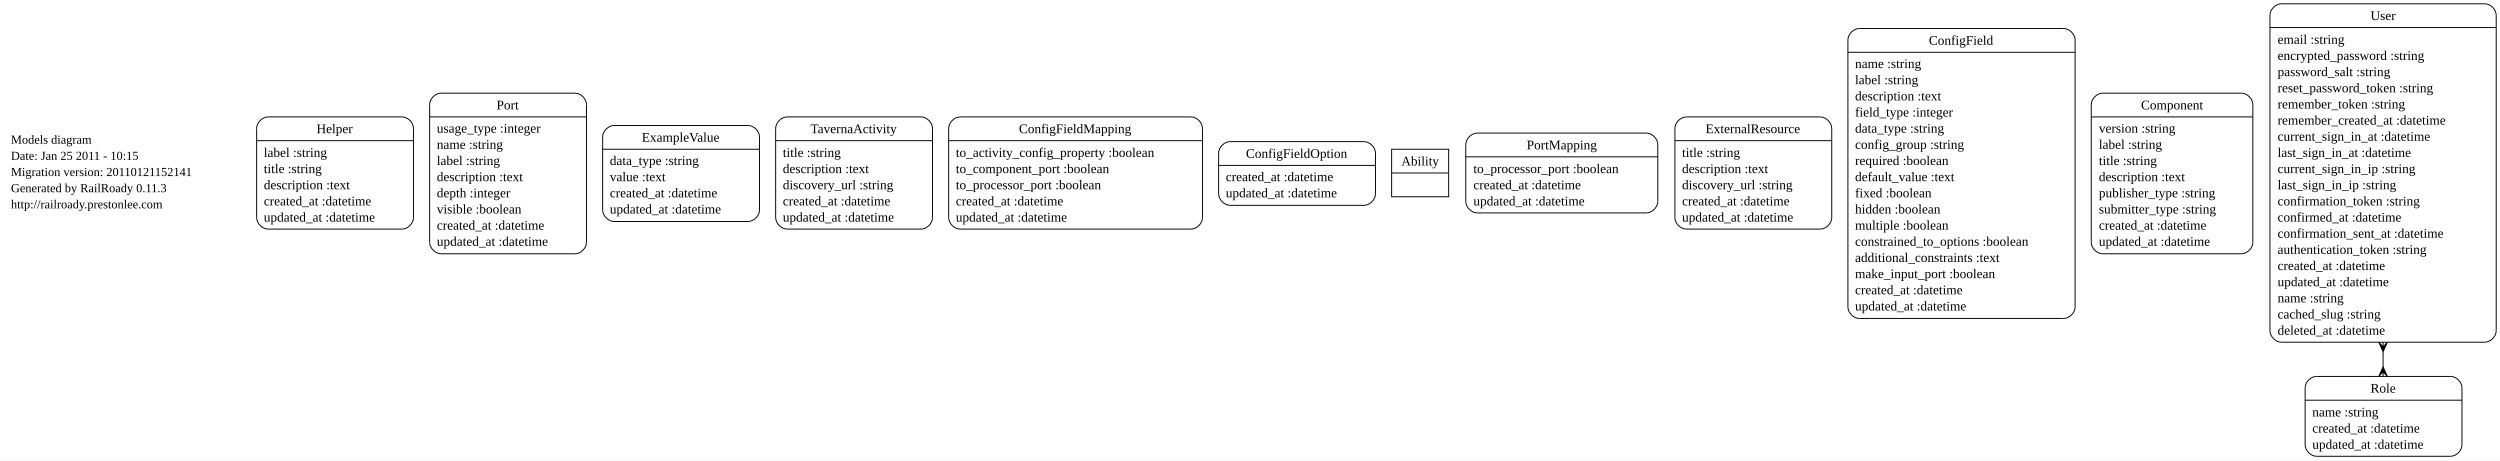
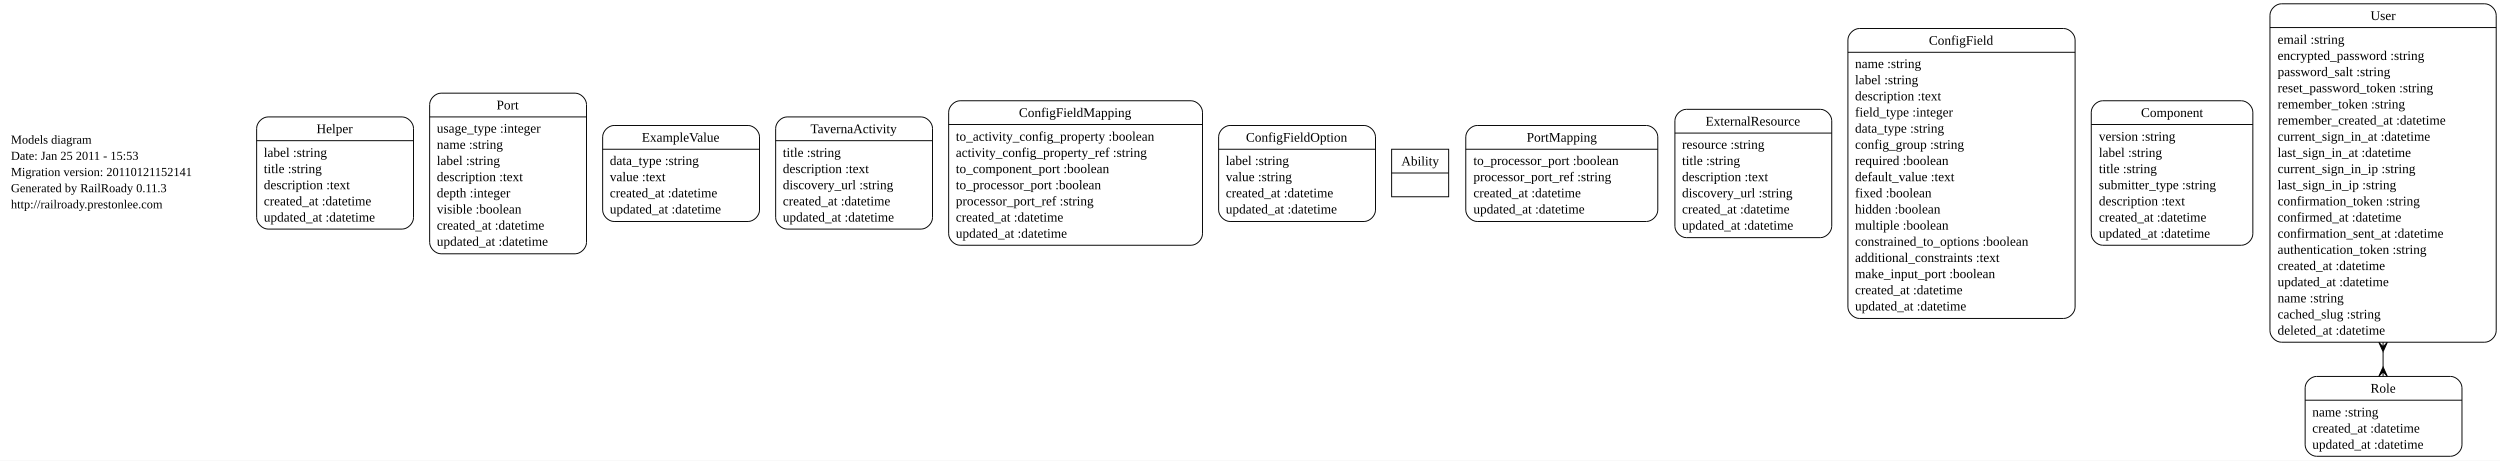
<svg xmlns="http://www.w3.org/2000/svg" width="2630pt" height="484pt" viewBox="0.00 0.00 2630.00 484.00">
  <g id="graph0" class="graph" transform="scale(1 1) rotate(0) translate(4 480)">
    <polygon style="fill:white;stroke:white;" points="-4,4 -4,-480 2626,-480 2626,4 -4,4" />
    <g id="node1" class="node">
      <text text-anchor="start" x="7.5" y="-328.8" style="font-family:Times New Roman;font-size:13.00;">Models diagram</text>
-       <text text-anchor="start" x="7.5" y="-311.8" style="font-family:Times New Roman;font-size:13.00;">Date: Jan 25 2011 - 10:15</text>
+       <text text-anchor="start" x="7.5" y="-311.8" style="font-family:Times New Roman;font-size:13.00;">Date: Jan 25 2011 - 15:53</text>
      <text text-anchor="start" x="7.5" y="-294.8" style="font-family:Times New Roman;font-size:13.00;">Migration version: 20110121152141</text>
      <text text-anchor="start" x="7.5" y="-277.8" style="font-family:Times New Roman;font-size:13.00;">Generated by RailRoady 0.11.3</text>
      <text text-anchor="start" x="7.5" y="-260.8" style="font-family:Times New Roman;font-size:13.00;">http://railroady.prestonlee.com</text>
    </g>
    <g id="node2" class="node">
      <polyline style="fill:none;stroke:black;" points="278,-239 419,-239 " />
      <path style="fill:none;stroke:black;" d="M419,-239C425,-239 431,-245 431,-251" />
      <polyline style="fill:none;stroke:black;" points="431,-251 431,-345 " />
      <path style="fill:none;stroke:black;" d="M431,-345C431,-351 425,-357 419,-357" />
      <polyline style="fill:none;stroke:black;" points="419,-357 278,-357 " />
      <path style="fill:none;stroke:black;" d="M278,-357C272,-357 266,-351 266,-345" />
      <polyline style="fill:none;stroke:black;" points="266,-345 266,-251 " />
      <path style="fill:none;stroke:black;" d="M266,-251C266,-245 272,-239 278,-239" />
      <text text-anchor="middle" x="348" y="-339.9" style="font-family:Times New Roman;font-size:14.00;">Helper</text>
      <polyline style="fill:none;stroke:black;" points="266,-332 431,-332 " />
      <text text-anchor="start" x="273.5" y="-314.9" style="font-family:Times New Roman;font-size:14.00;">label :string</text>
      <text text-anchor="start" x="273.5" y="-297.9" style="font-family:Times New Roman;font-size:14.00;">title :string</text>
      <text text-anchor="start" x="273.5" y="-280.9" style="font-family:Times New Roman;font-size:14.00;">description :text</text>
      <text text-anchor="start" x="273.5" y="-263.9" style="font-family:Times New Roman;font-size:14.00;">created_at :datetime</text>
      <text text-anchor="start" x="273.5" y="-246.9" style="font-family:Times New Roman;font-size:14.00;">updated_at :datetime</text>
    </g>
    <g id="node3" class="node">
      <polyline style="fill:none;stroke:black;" points="460,-213 601,-213 " />
      <path style="fill:none;stroke:black;" d="M601,-213C607,-213 613,-219 613,-225" />
      <polyline style="fill:none;stroke:black;" points="613,-225 613,-370 " />
      <path style="fill:none;stroke:black;" d="M613,-370C613,-376 607,-382 601,-382" />
      <polyline style="fill:none;stroke:black;" points="601,-382 460,-382 " />
      <path style="fill:none;stroke:black;" d="M460,-382C454,-382 448,-376 448,-370" />
      <polyline style="fill:none;stroke:black;" points="448,-370 448,-225 " />
      <path style="fill:none;stroke:black;" d="M448,-225C448,-219 454,-213 460,-213" />
      <text text-anchor="middle" x="530" y="-364.9" style="font-family:Times New Roman;font-size:14.00;">Port</text>
      <polyline style="fill:none;stroke:black;" points="448,-357 613,-357 " />
      <text text-anchor="start" x="455.5" y="-340.4" style="font-family:Times New Roman;font-size:14.00;">usage_type :integer</text>
      <text text-anchor="start" x="455.5" y="-323.4" style="font-family:Times New Roman;font-size:14.00;">name :string</text>
      <text text-anchor="start" x="455.5" y="-306.4" style="font-family:Times New Roman;font-size:14.00;">label :string</text>
      <text text-anchor="start" x="455.5" y="-289.4" style="font-family:Times New Roman;font-size:14.00;">description :text</text>
      <text text-anchor="start" x="455.5" y="-272.4" style="font-family:Times New Roman;font-size:14.00;">depth :integer</text>
      <text text-anchor="start" x="455.5" y="-255.4" style="font-family:Times New Roman;font-size:14.00;">visible :boolean</text>
      <text text-anchor="start" x="455.5" y="-238.4" style="font-family:Times New Roman;font-size:14.00;">created_at :datetime</text>
      <text text-anchor="start" x="455.5" y="-221.4" style="font-family:Times New Roman;font-size:14.00;">updated_at :datetime</text>
    </g>
    <g id="node4" class="node">
      <polyline style="fill:none;stroke:black;" points="642,-247 783,-247 " />
      <path style="fill:none;stroke:black;" d="M783,-247C789,-247 795,-253 795,-259" />
      <polyline style="fill:none;stroke:black;" points="795,-259 795,-336 " />
      <path style="fill:none;stroke:black;" d="M795,-336C795,-342 789,-348 783,-348" />
      <polyline style="fill:none;stroke:black;" points="783,-348 642,-348 " />
      <path style="fill:none;stroke:black;" d="M642,-348C636,-348 630,-342 630,-336" />
      <polyline style="fill:none;stroke:black;" points="630,-336 630,-259 " />
      <path style="fill:none;stroke:black;" d="M630,-259C630,-253 636,-247 642,-247" />
      <text text-anchor="middle" x="712" y="-330.9" style="font-family:Times New Roman;font-size:14.00;">ExampleValue</text>
      <polyline style="fill:none;stroke:black;" points="630,-323 795,-323 " />
      <text text-anchor="start" x="637.5" y="-306.4" style="font-family:Times New Roman;font-size:14.00;">data_type :string</text>
      <text text-anchor="start" x="637.5" y="-289.4" style="font-family:Times New Roman;font-size:14.00;">value :text</text>
      <text text-anchor="start" x="637.5" y="-272.4" style="font-family:Times New Roman;font-size:14.00;">created_at :datetime</text>
      <text text-anchor="start" x="637.5" y="-255.4" style="font-family:Times New Roman;font-size:14.00;">updated_at :datetime</text>
    </g>
    <g id="node5" class="node">
      <polyline style="fill:none;stroke:black;" points="824,-239 965,-239 " />
      <path style="fill:none;stroke:black;" d="M965,-239C971,-239 977,-245 977,-251" />
      <polyline style="fill:none;stroke:black;" points="977,-251 977,-345 " />
      <path style="fill:none;stroke:black;" d="M977,-345C977,-351 971,-357 965,-357" />
      <polyline style="fill:none;stroke:black;" points="965,-357 824,-357 " />
      <path style="fill:none;stroke:black;" d="M824,-357C818,-357 812,-351 812,-345" />
      <polyline style="fill:none;stroke:black;" points="812,-345 812,-251 " />
      <path style="fill:none;stroke:black;" d="M812,-251C812,-245 818,-239 824,-239" />
      <text text-anchor="middle" x="894" y="-339.9" style="font-family:Times New Roman;font-size:14.00;">TavernaActivity</text>
      <polyline style="fill:none;stroke:black;" points="812,-332 977,-332 " />
      <text text-anchor="start" x="819.5" y="-314.9" style="font-family:Times New Roman;font-size:14.00;">title :string</text>
      <text text-anchor="start" x="819.5" y="-297.9" style="font-family:Times New Roman;font-size:14.00;">description :text</text>
      <text text-anchor="start" x="819.5" y="-280.9" style="font-family:Times New Roman;font-size:14.00;">discovery_url :string</text>
      <text text-anchor="start" x="819.5" y="-263.9" style="font-family:Times New Roman;font-size:14.00;">created_at :datetime</text>
      <text text-anchor="start" x="819.5" y="-246.9" style="font-family:Times New Roman;font-size:14.00;">updated_at :datetime</text>
    </g>
    <g id="node6" class="node">
-       <polyline style="fill:none;stroke:black;" points="1006,-239 1249,-239 " />
-       <path style="fill:none;stroke:black;" d="M1249,-239C1255,-239 1261,-245 1261,-251" />
-       <polyline style="fill:none;stroke:black;" points="1261,-251 1261,-345 " />
-       <path style="fill:none;stroke:black;" d="M1261,-345C1261,-351 1255,-357 1249,-357" />
-       <polyline style="fill:none;stroke:black;" points="1249,-357 1006,-357 " />
-       <path style="fill:none;stroke:black;" d="M1006,-357C1000,-357 994,-351 994,-345" />
-       <polyline style="fill:none;stroke:black;" points="994,-345 994,-251 " />
-       <path style="fill:none;stroke:black;" d="M994,-251C994,-245 1000,-239 1006,-239" />
-       <text text-anchor="middle" x="1127" y="-339.9" style="font-family:Times New Roman;font-size:14.00;">ConfigFieldMapping</text>
-       <polyline style="fill:none;stroke:black;" points="994,-332 1261,-332 " />
-       <text text-anchor="start" x="1001.5" y="-314.9" style="font-family:Times New Roman;font-size:14.00;">to_activity_config_property :boolean</text>
+       <polyline style="fill:none;stroke:black;" points="1006,-222 1249,-222 " />
+       <path style="fill:none;stroke:black;" d="M1249,-222C1255,-222 1261,-228 1261,-234" />
+       <polyline style="fill:none;stroke:black;" points="1261,-234 1261,-362 " />
+       <path style="fill:none;stroke:black;" d="M1261,-362C1261,-368 1255,-374 1249,-374" />
+       <polyline style="fill:none;stroke:black;" points="1249,-374 1006,-374 " />
+       <path style="fill:none;stroke:black;" d="M1006,-374C1000,-374 994,-368 994,-362" />
+       <polyline style="fill:none;stroke:black;" points="994,-362 994,-234 " />
+       <path style="fill:none;stroke:black;" d="M994,-234C994,-228 1000,-222 1006,-222" />
+       <text text-anchor="middle" x="1127" y="-356.9" style="font-family:Times New Roman;font-size:14.00;">ConfigFieldMapping</text>
+       <polyline style="fill:none;stroke:black;" points="994,-349 1261,-349 " />
+       <text text-anchor="start" x="1001.5" y="-331.9" style="font-family:Times New Roman;font-size:14.00;">to_activity_config_property :boolean</text>
+       <text text-anchor="start" x="1001.5" y="-314.9" style="font-family:Times New Roman;font-size:14.00;">activity_config_property_ref :string</text>
      <text text-anchor="start" x="1001.5" y="-297.9" style="font-family:Times New Roman;font-size:14.00;">to_component_port :boolean</text>
      <text text-anchor="start" x="1001.5" y="-280.9" style="font-family:Times New Roman;font-size:14.00;">to_processor_port :boolean</text>
-       <text text-anchor="start" x="1001.5" y="-263.9" style="font-family:Times New Roman;font-size:14.00;">created_at :datetime</text>
-       <text text-anchor="start" x="1001.5" y="-246.9" style="font-family:Times New Roman;font-size:14.00;">updated_at :datetime</text>
+       <text text-anchor="start" x="1001.5" y="-263.9" style="font-family:Times New Roman;font-size:14.00;">processor_port_ref :string</text>
+       <text text-anchor="start" x="1001.5" y="-246.9" style="font-family:Times New Roman;font-size:14.00;">created_at :datetime</text>
+       <text text-anchor="start" x="1001.5" y="-229.9" style="font-family:Times New Roman;font-size:14.00;">updated_at :datetime</text>
    </g>
    <g id="node7" class="node">
-       <polyline style="fill:none;stroke:black;" points="1290,-264 1431,-264 " />
-       <path style="fill:none;stroke:black;" d="M1431,-264C1437,-264 1443,-270 1443,-276" />
-       <polyline style="fill:none;stroke:black;" points="1443,-276 1443,-319 " />
-       <path style="fill:none;stroke:black;" d="M1443,-319C1443,-325 1437,-331 1431,-331" />
-       <polyline style="fill:none;stroke:black;" points="1431,-331 1290,-331 " />
-       <path style="fill:none;stroke:black;" d="M1290,-331C1284,-331 1278,-325 1278,-319" />
-       <polyline style="fill:none;stroke:black;" points="1278,-319 1278,-276 " />
-       <path style="fill:none;stroke:black;" d="M1278,-276C1278,-270 1284,-264 1290,-264" />
-       <text text-anchor="middle" x="1360" y="-313.9" style="font-family:Times New Roman;font-size:14.00;">ConfigFieldOption</text>
-       <polyline style="fill:none;stroke:black;" points="1278,-306 1443,-306 " />
-       <text text-anchor="start" x="1285.5" y="-289.4" style="font-family:Times New Roman;font-size:14.00;">created_at :datetime</text>
-       <text text-anchor="start" x="1285.5" y="-272.4" style="font-family:Times New Roman;font-size:14.00;">updated_at :datetime</text>
+       <polyline style="fill:none;stroke:black;" points="1290,-247 1431,-247 " />
+       <path style="fill:none;stroke:black;" d="M1431,-247C1437,-247 1443,-253 1443,-259" />
+       <polyline style="fill:none;stroke:black;" points="1443,-259 1443,-336 " />
+       <path style="fill:none;stroke:black;" d="M1443,-336C1443,-342 1437,-348 1431,-348" />
+       <polyline style="fill:none;stroke:black;" points="1431,-348 1290,-348 " />
+       <path style="fill:none;stroke:black;" d="M1290,-348C1284,-348 1278,-342 1278,-336" />
+       <polyline style="fill:none;stroke:black;" points="1278,-336 1278,-259 " />
+       <path style="fill:none;stroke:black;" d="M1278,-259C1278,-253 1284,-247 1290,-247" />
+       <text text-anchor="middle" x="1360" y="-330.9" style="font-family:Times New Roman;font-size:14.00;">ConfigFieldOption</text>
+       <polyline style="fill:none;stroke:black;" points="1278,-323 1443,-323 " />
+       <text text-anchor="start" x="1285.5" y="-306.4" style="font-family:Times New Roman;font-size:14.00;">label :string</text>
+       <text text-anchor="start" x="1285.5" y="-289.4" style="font-family:Times New Roman;font-size:14.00;">value :string</text>
+       <text text-anchor="start" x="1285.5" y="-272.4" style="font-family:Times New Roman;font-size:14.00;">created_at :datetime</text>
+       <text text-anchor="start" x="1285.5" y="-255.4" style="font-family:Times New Roman;font-size:14.00;">updated_at :datetime</text>
    </g>
    <g id="node8" class="node">
      <polygon style="fill:none;stroke:black;" points="1460,-273 1460,-323 1520,-323 1520,-273 1460,-273" />
      <text text-anchor="middle" x="1490" y="-305.9" style="font-family:Times New Roman;font-size:14.00;">Ability</text>
      <polyline style="fill:none;stroke:black;" points="1460,-298 1520,-298 " />
      <text text-anchor="middle" x="1490" y="-280.9" style="font-family:Times New Roman;font-size:14.00;"> </text>
    </g>
    <g id="node9" class="node">
-       <polyline style="fill:none;stroke:black;" points="1550,-256 1728,-256 " />
-       <path style="fill:none;stroke:black;" d="M1728,-256C1734,-256 1740,-262 1740,-268" />
-       <polyline style="fill:none;stroke:black;" points="1740,-268 1740,-328 " />
-       <path style="fill:none;stroke:black;" d="M1740,-328C1740,-334 1734,-340 1728,-340" />
-       <polyline style="fill:none;stroke:black;" points="1728,-340 1550,-340 " />
-       <path style="fill:none;stroke:black;" d="M1550,-340C1544,-340 1538,-334 1538,-328" />
-       <polyline style="fill:none;stroke:black;" points="1538,-328 1538,-268 " />
-       <path style="fill:none;stroke:black;" d="M1538,-268C1538,-262 1544,-256 1550,-256" />
-       <text text-anchor="middle" x="1639" y="-322.9" style="font-family:Times New Roman;font-size:14.00;">PortMapping</text>
-       <polyline style="fill:none;stroke:black;" points="1538,-315 1740,-315 " />
-       <text text-anchor="start" x="1546" y="-297.9" style="font-family:Times New Roman;font-size:14.00;">to_processor_port :boolean</text>
-       <text text-anchor="start" x="1546" y="-280.9" style="font-family:Times New Roman;font-size:14.00;">created_at :datetime</text>
-       <text text-anchor="start" x="1546" y="-263.9" style="font-family:Times New Roman;font-size:14.00;">updated_at :datetime</text>
+       <polyline style="fill:none;stroke:black;" points="1550,-247 1728,-247 " />
+       <path style="fill:none;stroke:black;" d="M1728,-247C1734,-247 1740,-253 1740,-259" />
+       <polyline style="fill:none;stroke:black;" points="1740,-259 1740,-336 " />
+       <path style="fill:none;stroke:black;" d="M1740,-336C1740,-342 1734,-348 1728,-348" />
+       <polyline style="fill:none;stroke:black;" points="1728,-348 1550,-348 " />
+       <path style="fill:none;stroke:black;" d="M1550,-348C1544,-348 1538,-342 1538,-336" />
+       <polyline style="fill:none;stroke:black;" points="1538,-336 1538,-259 " />
+       <path style="fill:none;stroke:black;" d="M1538,-259C1538,-253 1544,-247 1550,-247" />
+       <text text-anchor="middle" x="1639" y="-330.9" style="font-family:Times New Roman;font-size:14.00;">PortMapping</text>
+       <polyline style="fill:none;stroke:black;" points="1538,-323 1740,-323 " />
+       <text text-anchor="start" x="1546" y="-306.4" style="font-family:Times New Roman;font-size:14.00;">to_processor_port :boolean</text>
+       <text text-anchor="start" x="1546" y="-289.4" style="font-family:Times New Roman;font-size:14.00;">processor_port_ref :string</text>
+       <text text-anchor="start" x="1546" y="-272.4" style="font-family:Times New Roman;font-size:14.00;">created_at :datetime</text>
+       <text text-anchor="start" x="1546" y="-255.4" style="font-family:Times New Roman;font-size:14.00;">updated_at :datetime</text>
    </g>
    <g id="node10" class="node">
-       <polyline style="fill:none;stroke:black;" points="1770,-239 1911,-239 " />
-       <path style="fill:none;stroke:black;" d="M1911,-239C1917,-239 1923,-245 1923,-251" />
-       <polyline style="fill:none;stroke:black;" points="1923,-251 1923,-345 " />
-       <path style="fill:none;stroke:black;" d="M1923,-345C1923,-351 1917,-357 1911,-357" />
-       <polyline style="fill:none;stroke:black;" points="1911,-357 1770,-357 " />
-       <path style="fill:none;stroke:black;" d="M1770,-357C1764,-357 1758,-351 1758,-345" />
-       <polyline style="fill:none;stroke:black;" points="1758,-345 1758,-251 " />
-       <path style="fill:none;stroke:black;" d="M1758,-251C1758,-245 1764,-239 1770,-239" />
-       <text text-anchor="middle" x="1840" y="-339.9" style="font-family:Times New Roman;font-size:14.00;">ExternalResource</text>
-       <polyline style="fill:none;stroke:black;" points="1758,-332 1923,-332 " />
-       <text text-anchor="start" x="1765.5" y="-314.9" style="font-family:Times New Roman;font-size:14.00;">title :string</text>
-       <text text-anchor="start" x="1765.5" y="-297.9" style="font-family:Times New Roman;font-size:14.00;">description :text</text>
-       <text text-anchor="start" x="1765.5" y="-280.9" style="font-family:Times New Roman;font-size:14.00;">discovery_url :string</text>
-       <text text-anchor="start" x="1765.5" y="-263.9" style="font-family:Times New Roman;font-size:14.00;">created_at :datetime</text>
-       <text text-anchor="start" x="1765.5" y="-246.9" style="font-family:Times New Roman;font-size:14.00;">updated_at :datetime</text>
+       <polyline style="fill:none;stroke:black;" points="1770,-230 1911,-230 " />
+       <path style="fill:none;stroke:black;" d="M1911,-230C1917,-230 1923,-236 1923,-242" />
+       <polyline style="fill:none;stroke:black;" points="1923,-242 1923,-353 " />
+       <path style="fill:none;stroke:black;" d="M1923,-353C1923,-359 1917,-365 1911,-365" />
+       <polyline style="fill:none;stroke:black;" points="1911,-365 1770,-365 " />
+       <path style="fill:none;stroke:black;" d="M1770,-365C1764,-365 1758,-359 1758,-353" />
+       <polyline style="fill:none;stroke:black;" points="1758,-353 1758,-242 " />
+       <path style="fill:none;stroke:black;" d="M1758,-242C1758,-236 1764,-230 1770,-230" />
+       <text text-anchor="middle" x="1840" y="-347.9" style="font-family:Times New Roman;font-size:14.00;">ExternalResource</text>
+       <polyline style="fill:none;stroke:black;" points="1758,-340 1923,-340 " />
+       <text text-anchor="start" x="1765.5" y="-323.4" style="font-family:Times New Roman;font-size:14.00;">resource :string</text>
+       <text text-anchor="start" x="1765.5" y="-306.4" style="font-family:Times New Roman;font-size:14.00;">title :string</text>
+       <text text-anchor="start" x="1765.5" y="-289.4" style="font-family:Times New Roman;font-size:14.00;">description :text</text>
+       <text text-anchor="start" x="1765.5" y="-272.4" style="font-family:Times New Roman;font-size:14.00;">discovery_url :string</text>
+       <text text-anchor="start" x="1765.5" y="-255.4" style="font-family:Times New Roman;font-size:14.00;">created_at :datetime</text>
+       <text text-anchor="start" x="1765.5" y="-238.4" style="font-family:Times New Roman;font-size:14.00;">updated_at :datetime</text>
    </g>
    <g id="node11" class="node">
      <polyline style="fill:none;stroke:black;" points="1952,-145 2167,-145 " />
      <path style="fill:none;stroke:black;" d="M2167,-145C2173,-145 2179,-151 2179,-157" />
      <polyline style="fill:none;stroke:black;" points="2179,-157 2179,-438 " />
      <path style="fill:none;stroke:black;" d="M2179,-438C2179,-444 2173,-450 2167,-450" />
      <polyline style="fill:none;stroke:black;" points="2167,-450 1952,-450 " />
      <path style="fill:none;stroke:black;" d="M1952,-450C1946,-450 1940,-444 1940,-438" />
      <polyline style="fill:none;stroke:black;" points="1940,-438 1940,-157 " />
      <path style="fill:none;stroke:black;" d="M1940,-157C1940,-151 1946,-145 1952,-145" />
      <text text-anchor="middle" x="2059" y="-432.9" style="font-family:Times New Roman;font-size:14.00;">ConfigField</text>
      <polyline style="fill:none;stroke:black;" points="1940,-425 2179,-425 " />
      <text text-anchor="start" x="1947.5" y="-408.4" style="font-family:Times New Roman;font-size:14.00;">name :string</text>
      <text text-anchor="start" x="1947.5" y="-391.4" style="font-family:Times New Roman;font-size:14.00;">label :string</text>
      <text text-anchor="start" x="1947.5" y="-374.4" style="font-family:Times New Roman;font-size:14.00;">description :text</text>
      <text text-anchor="start" x="1947.5" y="-357.4" style="font-family:Times New Roman;font-size:14.00;">field_type :integer</text>
      <text text-anchor="start" x="1947.5" y="-340.4" style="font-family:Times New Roman;font-size:14.00;">data_type :string</text>
      <text text-anchor="start" x="1947.5" y="-323.4" style="font-family:Times New Roman;font-size:14.00;">config_group :string</text>
      <text text-anchor="start" x="1947.5" y="-306.4" style="font-family:Times New Roman;font-size:14.00;">required :boolean</text>
      <text text-anchor="start" x="1947.5" y="-289.4" style="font-family:Times New Roman;font-size:14.00;">default_value :text</text>
      <text text-anchor="start" x="1947.5" y="-272.4" style="font-family:Times New Roman;font-size:14.00;">fixed :boolean</text>
      <text text-anchor="start" x="1947.5" y="-255.4" style="font-family:Times New Roman;font-size:14.00;">hidden :boolean</text>
      <text text-anchor="start" x="1947.5" y="-238.4" style="font-family:Times New Roman;font-size:14.00;">multiple :boolean</text>
      <text text-anchor="start" x="1947.5" y="-221.4" style="font-family:Times New Roman;font-size:14.00;">constrained_to_options :boolean</text>
      <text text-anchor="start" x="1947.5" y="-204.4" style="font-family:Times New Roman;font-size:14.00;">additional_constraints :text</text>
      <text text-anchor="start" x="1947.5" y="-187.4" style="font-family:Times New Roman;font-size:14.00;">make_input_port :boolean</text>
      <text text-anchor="start" x="1947.5" y="-170.4" style="font-family:Times New Roman;font-size:14.00;">created_at :datetime</text>
      <text text-anchor="start" x="1947.5" y="-153.4" style="font-family:Times New Roman;font-size:14.00;">updated_at :datetime</text>
    </g>
    <g id="node12" class="node">
-       <polyline style="fill:none;stroke:black;" points="2208,-213 2354,-213 " />
-       <path style="fill:none;stroke:black;" d="M2354,-213C2360,-213 2366,-219 2366,-225" />
-       <polyline style="fill:none;stroke:black;" points="2366,-225 2366,-370 " />
-       <path style="fill:none;stroke:black;" d="M2366,-370C2366,-376 2360,-382 2354,-382" />
-       <polyline style="fill:none;stroke:black;" points="2354,-382 2208,-382 " />
-       <path style="fill:none;stroke:black;" d="M2208,-382C2202,-382 2196,-376 2196,-370" />
-       <polyline style="fill:none;stroke:black;" points="2196,-370 2196,-225 " />
-       <path style="fill:none;stroke:black;" d="M2196,-225C2196,-219 2202,-213 2208,-213" />
-       <text text-anchor="middle" x="2281" y="-364.9" style="font-family:Times New Roman;font-size:14.00;">Component</text>
-       <polyline style="fill:none;stroke:black;" points="2196,-357 2366,-357 " />
-       <text text-anchor="start" x="2204" y="-340.4" style="font-family:Times New Roman;font-size:14.00;">version :string</text>
-       <text text-anchor="start" x="2204" y="-323.4" style="font-family:Times New Roman;font-size:14.00;">label :string</text>
-       <text text-anchor="start" x="2204" y="-306.4" style="font-family:Times New Roman;font-size:14.00;">title :string</text>
-       <text text-anchor="start" x="2204" y="-289.4" style="font-family:Times New Roman;font-size:14.00;">description :text</text>
-       <text text-anchor="start" x="2204" y="-272.4" style="font-family:Times New Roman;font-size:14.00;">publisher_type :string</text>
-       <text text-anchor="start" x="2204" y="-255.4" style="font-family:Times New Roman;font-size:14.00;">submitter_type :string</text>
-       <text text-anchor="start" x="2204" y="-238.4" style="font-family:Times New Roman;font-size:14.00;">created_at :datetime</text>
-       <text text-anchor="start" x="2204" y="-221.4" style="font-family:Times New Roman;font-size:14.00;">updated_at :datetime</text>
+       <polyline style="fill:none;stroke:black;" points="2208,-222 2354,-222 " />
+       <path style="fill:none;stroke:black;" d="M2354,-222C2360,-222 2366,-228 2366,-234" />
+       <polyline style="fill:none;stroke:black;" points="2366,-234 2366,-362 " />
+       <path style="fill:none;stroke:black;" d="M2366,-362C2366,-368 2360,-374 2354,-374" />
+       <polyline style="fill:none;stroke:black;" points="2354,-374 2208,-374 " />
+       <path style="fill:none;stroke:black;" d="M2208,-374C2202,-374 2196,-368 2196,-362" />
+       <polyline style="fill:none;stroke:black;" points="2196,-362 2196,-234 " />
+       <path style="fill:none;stroke:black;" d="M2196,-234C2196,-228 2202,-222 2208,-222" />
+       <text text-anchor="middle" x="2281" y="-356.9" style="font-family:Times New Roman;font-size:14.00;">Component</text>
+       <polyline style="fill:none;stroke:black;" points="2196,-349 2366,-349 " />
+       <text text-anchor="start" x="2204" y="-331.9" style="font-family:Times New Roman;font-size:14.00;">version :string</text>
+       <text text-anchor="start" x="2204" y="-314.9" style="font-family:Times New Roman;font-size:14.00;">label :string</text>
+       <text text-anchor="start" x="2204" y="-297.9" style="font-family:Times New Roman;font-size:14.00;">title :string</text>
+       <text text-anchor="start" x="2204" y="-280.9" style="font-family:Times New Roman;font-size:14.00;">submitter_type :string</text>
+       <text text-anchor="start" x="2204" y="-263.9" style="font-family:Times New Roman;font-size:14.00;">description :text</text>
+       <text text-anchor="start" x="2204" y="-246.9" style="font-family:Times New Roman;font-size:14.00;">created_at :datetime</text>
+       <text text-anchor="start" x="2204" y="-229.9" style="font-family:Times New Roman;font-size:14.00;">updated_at :datetime</text>
    </g>
    <g id="node13" class="node">
      <polyline style="fill:none;stroke:black;" points="2396,-120 2610,-120 " />
      <path style="fill:none;stroke:black;" d="M2610,-120C2616,-120 2622,-126 2622,-132" />
      <polyline style="fill:none;stroke:black;" points="2622,-132 2622,-464 " />
      <path style="fill:none;stroke:black;" d="M2622,-464C2622,-470 2616,-476 2610,-476" />
      <polyline style="fill:none;stroke:black;" points="2610,-476 2396,-476 " />
      <path style="fill:none;stroke:black;" d="M2396,-476C2390,-476 2384,-470 2384,-464" />
      <polyline style="fill:none;stroke:black;" points="2384,-464 2384,-132 " />
      <path style="fill:none;stroke:black;" d="M2384,-132C2384,-126 2390,-120 2396,-120" />
      <text text-anchor="middle" x="2503" y="-458.9" style="font-family:Times New Roman;font-size:14.00;">User</text>
      <polyline style="fill:none;stroke:black;" points="2384,-451 2622,-451 " />
      <text text-anchor="start" x="2392" y="-433.9" style="font-family:Times New Roman;font-size:14.00;">email :string</text>
      <text text-anchor="start" x="2392" y="-416.9" style="font-family:Times New Roman;font-size:14.00;">encrypted_password :string</text>
      <text text-anchor="start" x="2392" y="-399.9" style="font-family:Times New Roman;font-size:14.00;">password_salt :string</text>
      <text text-anchor="start" x="2392" y="-382.9" style="font-family:Times New Roman;font-size:14.00;">reset_password_token :string</text>
      <text text-anchor="start" x="2392" y="-365.9" style="font-family:Times New Roman;font-size:14.00;">remember_token :string</text>
      <text text-anchor="start" x="2392" y="-348.9" style="font-family:Times New Roman;font-size:14.00;">remember_created_at :datetime</text>
      <text text-anchor="start" x="2392" y="-331.9" style="font-family:Times New Roman;font-size:14.00;">current_sign_in_at :datetime</text>
      <text text-anchor="start" x="2392" y="-314.9" style="font-family:Times New Roman;font-size:14.00;">last_sign_in_at :datetime</text>
      <text text-anchor="start" x="2392" y="-297.9" style="font-family:Times New Roman;font-size:14.00;">current_sign_in_ip :string</text>
      <text text-anchor="start" x="2392" y="-280.9" style="font-family:Times New Roman;font-size:14.00;">last_sign_in_ip :string</text>
      <text text-anchor="start" x="2392" y="-263.9" style="font-family:Times New Roman;font-size:14.00;">confirmation_token :string</text>
      <text text-anchor="start" x="2392" y="-246.9" style="font-family:Times New Roman;font-size:14.00;">confirmed_at :datetime</text>
      <text text-anchor="start" x="2392" y="-229.9" style="font-family:Times New Roman;font-size:14.00;">confirmation_sent_at :datetime</text>
      <text text-anchor="start" x="2392" y="-212.9" style="font-family:Times New Roman;font-size:14.00;">authentication_token :string</text>
      <text text-anchor="start" x="2392" y="-195.9" style="font-family:Times New Roman;font-size:14.00;">created_at :datetime</text>
      <text text-anchor="start" x="2392" y="-178.9" style="font-family:Times New Roman;font-size:14.00;">updated_at :datetime</text>
      <text text-anchor="start" x="2392" y="-161.9" style="font-family:Times New Roman;font-size:14.00;">name :string</text>
      <text text-anchor="start" x="2392" y="-144.9" style="font-family:Times New Roman;font-size:14.00;">cached_slug :string</text>
      <text text-anchor="start" x="2392" y="-127.9" style="font-family:Times New Roman;font-size:14.00;">deleted_at :datetime</text>
    </g>
    <g id="node14" class="node">
      <polyline style="fill:none;stroke:black;" points="2433,-0 2574,-0 " />
      <path style="fill:none;stroke:black;" d="M2574,-0C2580,-0 2586,-6 2586,-12" />
      <polyline style="fill:none;stroke:black;" points="2586,-12 2586,-72 " />
      <path style="fill:none;stroke:black;" d="M2586,-72C2586,-78 2580,-84 2574,-84" />
      <polyline style="fill:none;stroke:black;" points="2574,-84 2433,-84 " />
      <path style="fill:none;stroke:black;" d="M2433,-84C2427,-84 2421,-78 2421,-72" />
      <polyline style="fill:none;stroke:black;" points="2421,-72 2421,-12 " />
      <path style="fill:none;stroke:black;" d="M2421,-12C2421,-6 2427,-0 2433,-0" />
      <text text-anchor="middle" x="2503" y="-66.9" style="font-family:Times New Roman;font-size:14.00;">Role</text>
      <polyline style="fill:none;stroke:black;" points="2421,-59 2586,-59 " />
      <text text-anchor="start" x="2428.5" y="-41.9" style="font-family:Times New Roman;font-size:14.00;">name :string</text>
      <text text-anchor="start" x="2428.5" y="-24.9" style="font-family:Times New Roman;font-size:14.00;">created_at :datetime</text>
      <text text-anchor="start" x="2428.5" y="-7.9" style="font-family:Times New Roman;font-size:14.00;">updated_at :datetime</text>
    </g>
    <g id="edge2" class="edge">
      <path style="fill:none;stroke:black;" d="M2503,-110C2503,-105 2503,-99 2503,-94" />
      <polygon style="fill:black;stroke:black;" points="2503,-110 2498.5,-120 2503,-115 2503,-120 2503,-120 2503,-120 2503,-115 2507.5,-120 2503,-110 2503,-110" />
      <polygon style="fill:black;stroke:black;" points="2503,-94 2507.5,-84 2503,-89 2503,-84 2503,-84 2503,-84 2503,-89 2498.5,-84 2503,-94 2503,-94" />
    </g>
  </g>
</svg>
